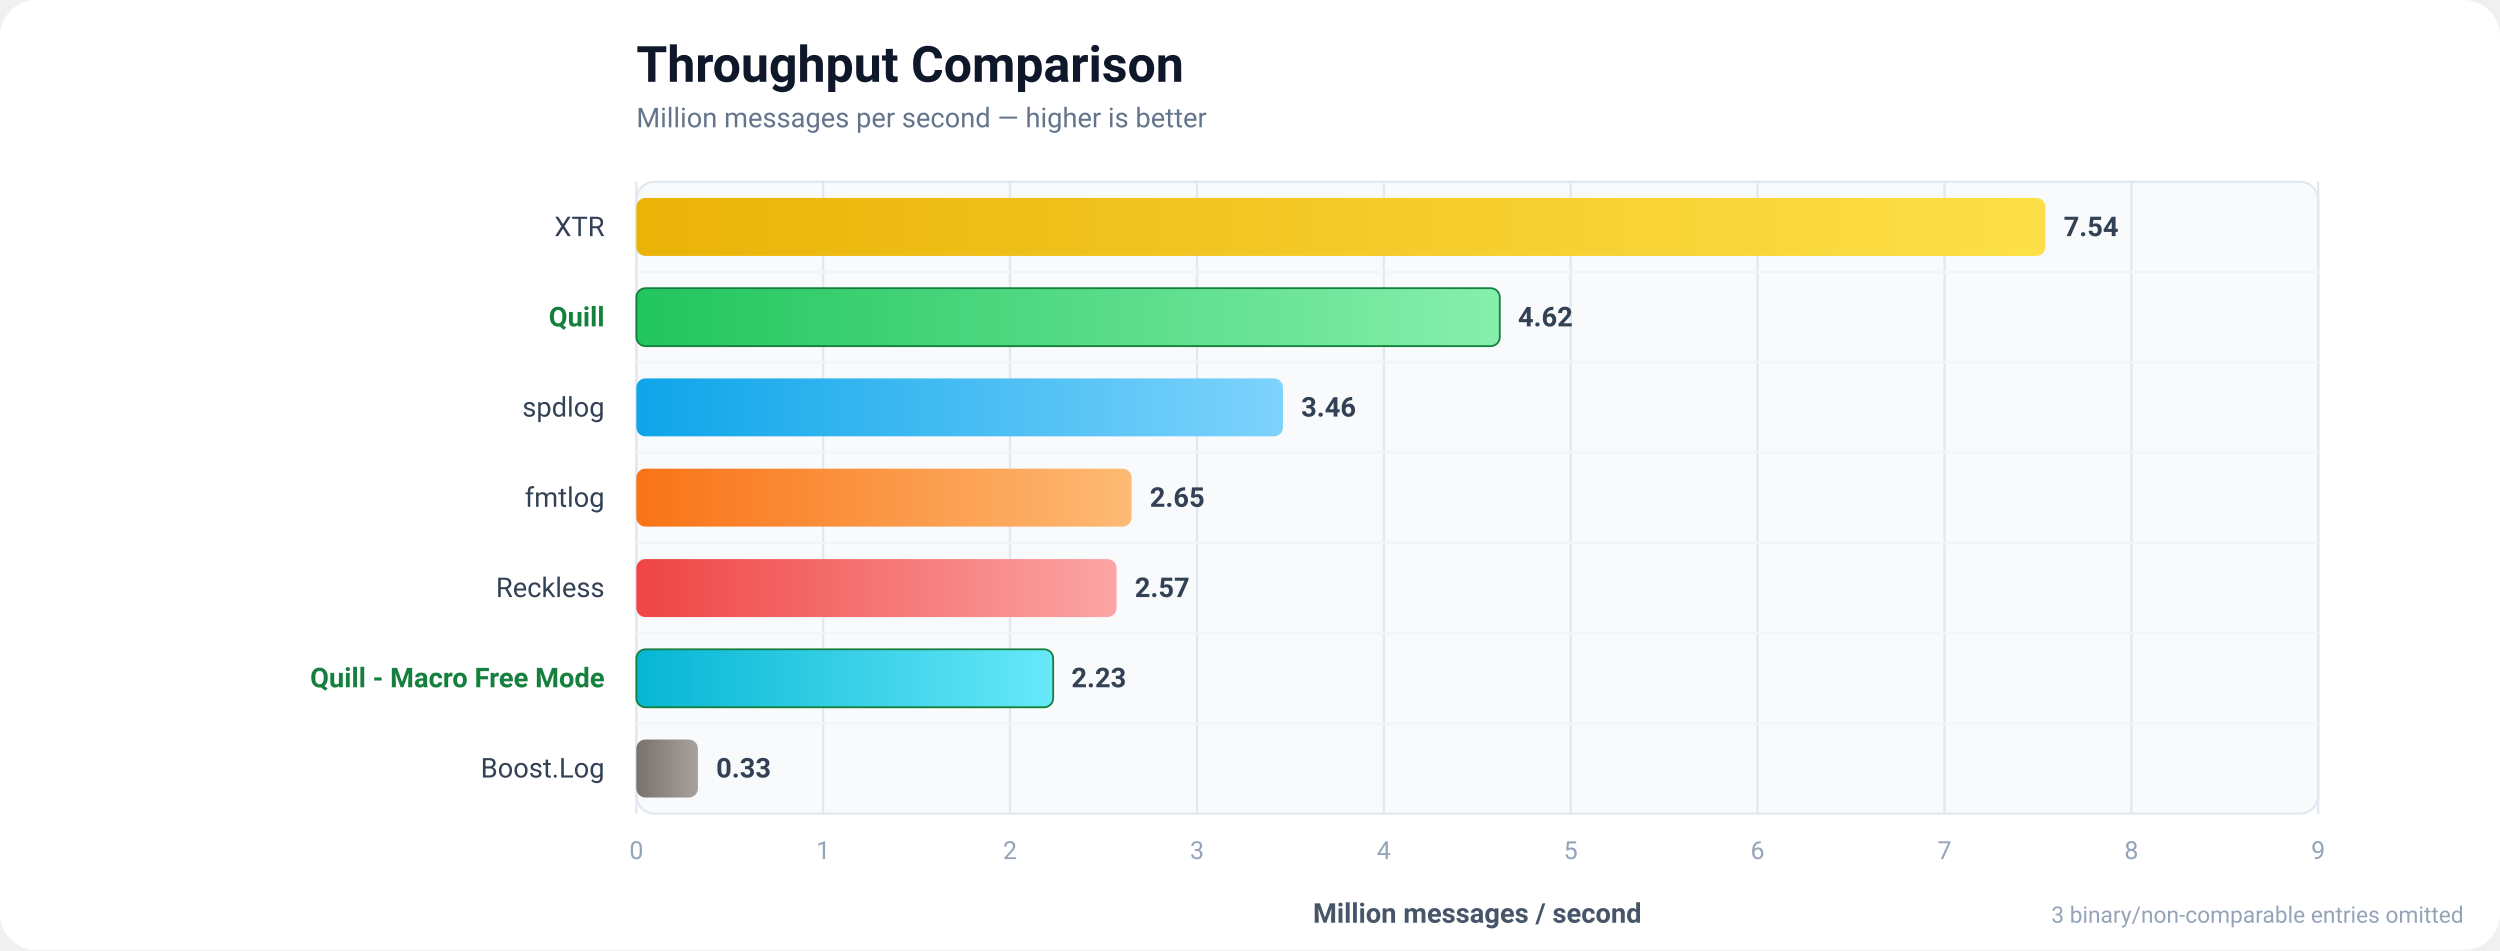
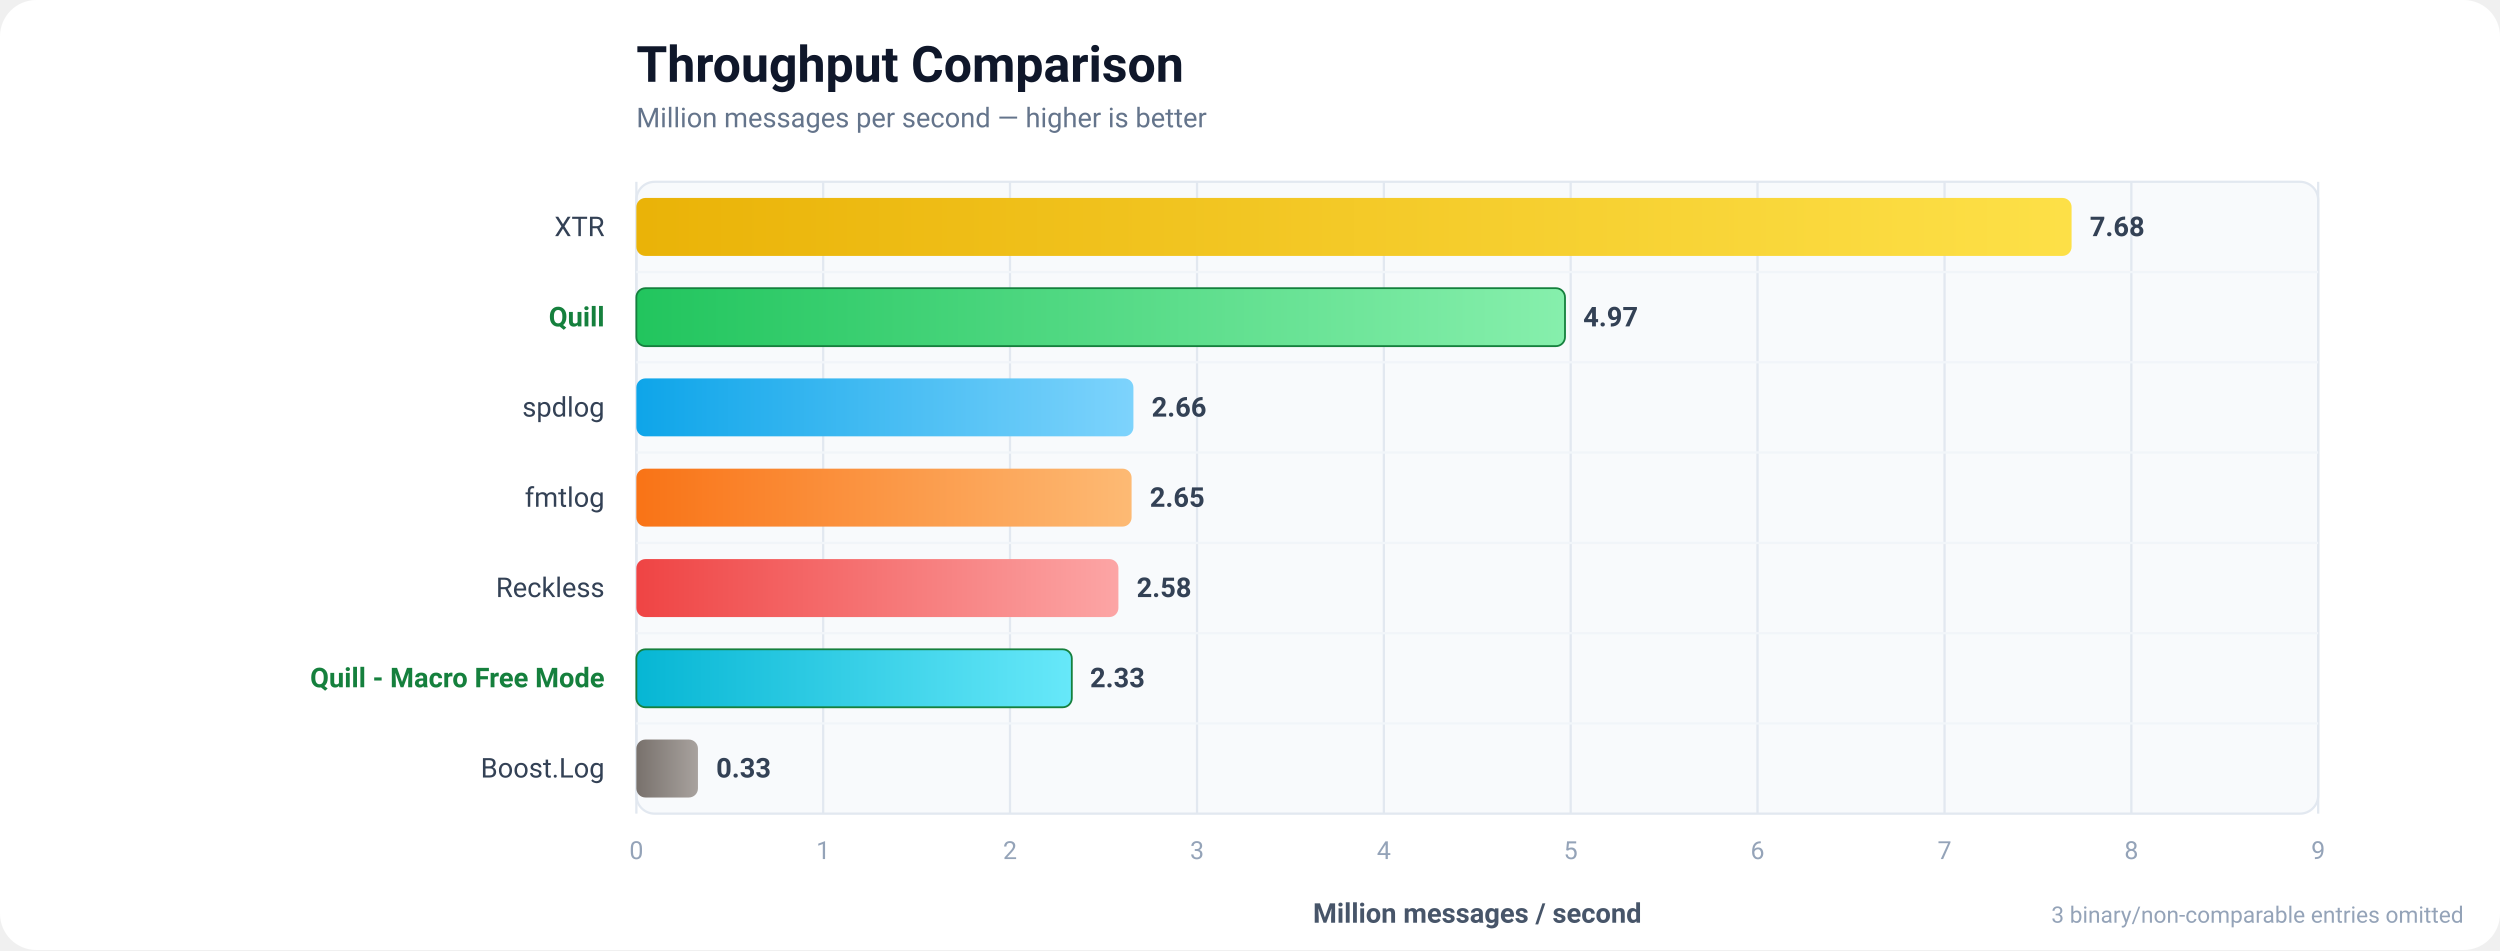
<svg xmlns="http://www.w3.org/2000/svg" width="1100" height="418" viewBox="0 0 1100 418">
  <defs>
    <linearGradient id="grad_XTR" x1="0" y1="0" x2="1" y2="0">
      <stop offset="0%" stop-color="#eab308" />
      <stop offset="100%" stop-color="#fde047" />
    </linearGradient>
    <linearGradient id="grad_Quill" x1="0" y1="0" x2="1" y2="0">
      <stop offset="0%" stop-color="#22c55e" />
      <stop offset="100%" stop-color="#86efac" />
    </linearGradient>
    <linearGradient id="grad_spdlog" x1="0" y1="0" x2="1" y2="0">
      <stop offset="0%" stop-color="#0ea5e9" />
      <stop offset="100%" stop-color="#7dd3fc" />
    </linearGradient>
    <linearGradient id="grad_fmtlog" x1="0" y1="0" x2="1" y2="0">
      <stop offset="0%" stop-color="#f97316" />
      <stop offset="100%" stop-color="#fdba74" />
    </linearGradient>
    <linearGradient id="grad_Reckless" x1="0" y1="0" x2="1" y2="0">
      <stop offset="0%" stop-color="#ef4444" />
      <stop offset="100%" stop-color="#fca5a5" />
    </linearGradient>
    <linearGradient id="grad_Quill___Macro_Free_Mode" x1="0" y1="0" x2="1" y2="0">
      <stop offset="0%" stop-color="#06b6d4" />
      <stop offset="100%" stop-color="#67e8f9" />
    </linearGradient>
    <linearGradient id="grad_Boost_Log" x1="0" y1="0" x2="1" y2="0">
      <stop offset="0%" stop-color="#78716c" />
      <stop offset="100%" stop-color="#a8a29e" />
    </linearGradient>
  </defs>
  <rect width="100%" height="100%" fill="#ffffff" rx="16" />
  <text x="280.0" y="36.0" font-family="-apple-system, BlinkMacSystemFont, Segoe UI, Roboto, Helvetica Neue, Arial, sans-serif" font-size="22" font-weight="700" text-anchor="start" fill="#0f172a">Throughput Comparison</text>
  <text x="280.0" y="56.0" font-family="-apple-system, BlinkMacSystemFont, Segoe UI, Roboto, Helvetica Neue, Arial, sans-serif" font-size="12" font-weight="400" text-anchor="start" fill="#64748b">Million messages per second — higher is better</text>
  <rect x="280" y="80" width="740" height="278" rx="8" fill="#f8fafc" stroke="#e2e8f0" stroke-width="1" />
  <line x1="280.0" y1="80" x2="280.0" y2="358" stroke="#e2e8f0" stroke-width="1" />
  <text x="280.0" y="378.0" font-family="-apple-system, BlinkMacSystemFont, Segoe UI, Roboto, Helvetica Neue, Arial, sans-serif" font-size="11" font-weight="400" text-anchor="middle" fill="#94a3b8">0</text>
  <line x1="362.2" y1="80" x2="362.2" y2="358" stroke="#e2e8f0" stroke-width="1" />
  <text x="362.2" y="378.0" font-family="-apple-system, BlinkMacSystemFont, Segoe UI, Roboto, Helvetica Neue, Arial, sans-serif" font-size="11" font-weight="400" text-anchor="middle" fill="#94a3b8">1</text>
  <line x1="444.4" y1="80" x2="444.4" y2="358" stroke="#e2e8f0" stroke-width="1" />
  <text x="444.4" y="378.0" font-family="-apple-system, BlinkMacSystemFont, Segoe UI, Roboto, Helvetica Neue, Arial, sans-serif" font-size="11" font-weight="400" text-anchor="middle" fill="#94a3b8">2</text>
  <line x1="526.7" y1="80" x2="526.7" y2="358" stroke="#e2e8f0" stroke-width="1" />
  <text x="526.7" y="378.0" font-family="-apple-system, BlinkMacSystemFont, Segoe UI, Roboto, Helvetica Neue, Arial, sans-serif" font-size="11" font-weight="400" text-anchor="middle" fill="#94a3b8">3</text>
  <line x1="608.9" y1="80" x2="608.9" y2="358" stroke="#e2e8f0" stroke-width="1" />
  <text x="608.9" y="378.0" font-family="-apple-system, BlinkMacSystemFont, Segoe UI, Roboto, Helvetica Neue, Arial, sans-serif" font-size="11" font-weight="400" text-anchor="middle" fill="#94a3b8">4</text>
  <line x1="691.1" y1="80" x2="691.1" y2="358" stroke="#e2e8f0" stroke-width="1" />
  <text x="691.1" y="378.0" font-family="-apple-system, BlinkMacSystemFont, Segoe UI, Roboto, Helvetica Neue, Arial, sans-serif" font-size="11" font-weight="400" text-anchor="middle" fill="#94a3b8">5</text>
  <line x1="773.3" y1="80" x2="773.3" y2="358" stroke="#e2e8f0" stroke-width="1" />
  <text x="773.3" y="378.0" font-family="-apple-system, BlinkMacSystemFont, Segoe UI, Roboto, Helvetica Neue, Arial, sans-serif" font-size="11" font-weight="400" text-anchor="middle" fill="#94a3b8">6</text>
  <line x1="855.6" y1="80" x2="855.6" y2="358" stroke="#e2e8f0" stroke-width="1" />
  <text x="855.6" y="378.0" font-family="-apple-system, BlinkMacSystemFont, Segoe UI, Roboto, Helvetica Neue, Arial, sans-serif" font-size="11" font-weight="400" text-anchor="middle" fill="#94a3b8">7</text>
  <line x1="937.8" y1="80" x2="937.8" y2="358" stroke="#e2e8f0" stroke-width="1" />
  <text x="937.8" y="378.0" font-family="-apple-system, BlinkMacSystemFont, Segoe UI, Roboto, Helvetica Neue, Arial, sans-serif" font-size="11" font-weight="400" text-anchor="middle" fill="#94a3b8">8</text>
  <line x1="1020.0" y1="80" x2="1020.0" y2="358" stroke="#e2e8f0" stroke-width="1" />
  <text x="1020.0" y="378.0" font-family="-apple-system, BlinkMacSystemFont, Segoe UI, Roboto, Helvetica Neue, Arial, sans-serif" font-size="11" font-weight="400" text-anchor="middle" fill="#94a3b8">9</text>
  <text x="266.0" y="103.9" font-family="-apple-system, BlinkMacSystemFont, Segoe UI, Roboto, Helvetica Neue, Arial, sans-serif" font-size="12" font-weight="400" text-anchor="end" fill="#334155">XTR</text>
-   <rect x="280" y="87.1" width="620.0" height="25.5" rx="4" fill="url(#grad_XTR)" />
-   <text x="908.0" y="103.9" font-family="-apple-system, BlinkMacSystemFont, Segoe UI, Roboto, Helvetica Neue, Arial, sans-serif" font-size="12" font-weight="700" text-anchor="start" fill="#334155">7.54</text>
+   <rect x="280" y="87.1" width="631.5" height="25.5" rx="4" fill="url(#grad_XTR)" />
+   <text x="919.5" y="103.9" font-family="-apple-system, BlinkMacSystemFont, Segoe UI, Roboto, Helvetica Neue, Arial, sans-serif" font-size="12" font-weight="700" text-anchor="start" fill="#334155">7.68</text>
  <text x="266.0" y="143.6" font-family="-apple-system, BlinkMacSystemFont, Segoe UI, Roboto, Helvetica Neue, Arial, sans-serif" font-size="12" font-weight="600" text-anchor="end" fill="#15803d">Quill</text>
  <line x1="280" y1="119.7" x2="1020" y2="119.7" stroke="#f1f5f9" stroke-width="1" />
-   <rect x="280" y="126.8" width="379.9" height="25.5" rx="4" fill="url(#grad_Quill)" stroke="#15803d" stroke-width="0.8" />
-   <text x="667.9" y="143.6" font-family="-apple-system, BlinkMacSystemFont, Segoe UI, Roboto, Helvetica Neue, Arial, sans-serif" font-size="12" font-weight="700" text-anchor="start" fill="#334155">4.62</text>
+   <rect x="280" y="126.8" width="408.6" height="25.5" rx="4" fill="url(#grad_Quill)" stroke="#15803d" stroke-width="0.8" />
+   <text x="696.6" y="143.6" font-family="-apple-system, BlinkMacSystemFont, Segoe UI, Roboto, Helvetica Neue, Arial, sans-serif" font-size="12" font-weight="700" text-anchor="start" fill="#334155">4.97</text>
  <text x="266.0" y="183.3" font-family="-apple-system, BlinkMacSystemFont, Segoe UI, Roboto, Helvetica Neue, Arial, sans-serif" font-size="12" font-weight="400" text-anchor="end" fill="#334155">spdlog</text>
  <line x1="280" y1="159.4" x2="1020" y2="159.4" stroke="#f1f5f9" stroke-width="1" />
-   <rect x="280" y="166.5" width="284.5" height="25.5" rx="4" fill="url(#grad_spdlog)" />
-   <text x="572.5" y="183.3" font-family="-apple-system, BlinkMacSystemFont, Segoe UI, Roboto, Helvetica Neue, Arial, sans-serif" font-size="12" font-weight="700" text-anchor="start" fill="#334155">3.46</text>
+   <rect x="280" y="166.5" width="218.7" height="25.5" rx="4" fill="url(#grad_spdlog)" />
+   <text x="506.7" y="183.3" font-family="-apple-system, BlinkMacSystemFont, Segoe UI, Roboto, Helvetica Neue, Arial, sans-serif" font-size="12" font-weight="700" text-anchor="start" fill="#334155">2.66</text>
  <text x="266.0" y="223.0" font-family="-apple-system, BlinkMacSystemFont, Segoe UI, Roboto, Helvetica Neue, Arial, sans-serif" font-size="12" font-weight="400" text-anchor="end" fill="#334155">fmtlog</text>
  <line x1="280" y1="199.1" x2="1020" y2="199.1" stroke="#f1f5f9" stroke-width="1" />
  <rect x="280" y="206.2" width="217.9" height="25.5" rx="4" fill="url(#grad_fmtlog)" />
  <text x="505.9" y="223.0" font-family="-apple-system, BlinkMacSystemFont, Segoe UI, Roboto, Helvetica Neue, Arial, sans-serif" font-size="12" font-weight="700" text-anchor="start" fill="#334155">2.65</text>
  <text x="266.0" y="262.7" font-family="-apple-system, BlinkMacSystemFont, Segoe UI, Roboto, Helvetica Neue, Arial, sans-serif" font-size="12" font-weight="400" text-anchor="end" fill="#334155">Reckless</text>
  <line x1="280" y1="238.9" x2="1020" y2="238.9" stroke="#f1f5f9" stroke-width="1" />
-   <rect x="280" y="246.0" width="211.3" height="25.5" rx="4" fill="url(#grad_Reckless)" />
-   <text x="499.3" y="262.7" font-family="-apple-system, BlinkMacSystemFont, Segoe UI, Roboto, Helvetica Neue, Arial, sans-serif" font-size="12" font-weight="700" text-anchor="start" fill="#334155">2.57</text>
+   <rect x="280" y="246.0" width="212.1" height="25.5" rx="4" fill="url(#grad_Reckless)" />
+   <text x="500.1" y="262.7" font-family="-apple-system, BlinkMacSystemFont, Segoe UI, Roboto, Helvetica Neue, Arial, sans-serif" font-size="12" font-weight="700" text-anchor="start" fill="#334155">2.58</text>
  <text x="266.0" y="302.4" font-family="-apple-system, BlinkMacSystemFont, Segoe UI, Roboto, Helvetica Neue, Arial, sans-serif" font-size="12" font-weight="600" text-anchor="end" fill="#15803d">Quill - Macro Free Mode</text>
  <line x1="280" y1="278.6" x2="1020" y2="278.6" stroke="#f1f5f9" stroke-width="1" />
-   <rect x="280" y="285.7" width="183.4" height="25.5" rx="4" fill="url(#grad_Quill___Macro_Free_Mode)" stroke="#15803d" stroke-width="0.8" />
-   <text x="471.4" y="302.4" font-family="-apple-system, BlinkMacSystemFont, Segoe UI, Roboto, Helvetica Neue, Arial, sans-serif" font-size="12" font-weight="700" text-anchor="start" fill="#334155">2.23</text>
+   <rect x="280" y="285.7" width="191.6" height="25.5" rx="4" fill="url(#grad_Quill___Macro_Free_Mode)" stroke="#15803d" stroke-width="0.8" />
+   <text x="479.6" y="302.4" font-family="-apple-system, BlinkMacSystemFont, Segoe UI, Roboto, Helvetica Neue, Arial, sans-serif" font-size="12" font-weight="700" text-anchor="start" fill="#334155">2.33</text>
  <text x="266.0" y="342.1" font-family="-apple-system, BlinkMacSystemFont, Segoe UI, Roboto, Helvetica Neue, Arial, sans-serif" font-size="12" font-weight="400" text-anchor="end" fill="#334155">Boost.Log</text>
  <line x1="280" y1="318.3" x2="1020" y2="318.3" stroke="#f1f5f9" stroke-width="1" />
  <rect x="280" y="325.4" width="27.1" height="25.5" rx="4" fill="url(#grad_Boost_Log)" />
  <text x="315.1" y="342.1" font-family="-apple-system, BlinkMacSystemFont, Segoe UI, Roboto, Helvetica Neue, Arial, sans-serif" font-size="12" font-weight="700" text-anchor="start" fill="#334155">0.33</text>
  <text x="650.0" y="406.0" font-family="-apple-system, BlinkMacSystemFont, Segoe UI, Roboto, Helvetica Neue, Arial, sans-serif" font-size="12" font-weight="600" text-anchor="middle" fill="#475569">Million messages / second</text>
  <text x="1084.0" y="406.0" font-family="-apple-system, BlinkMacSystemFont, Segoe UI, Roboto, Helvetica Neue, Arial, sans-serif" font-size="10" font-weight="400" text-anchor="end" fill="#94a3b8">3 binary/non-comparable entries omitted</text>
</svg>
